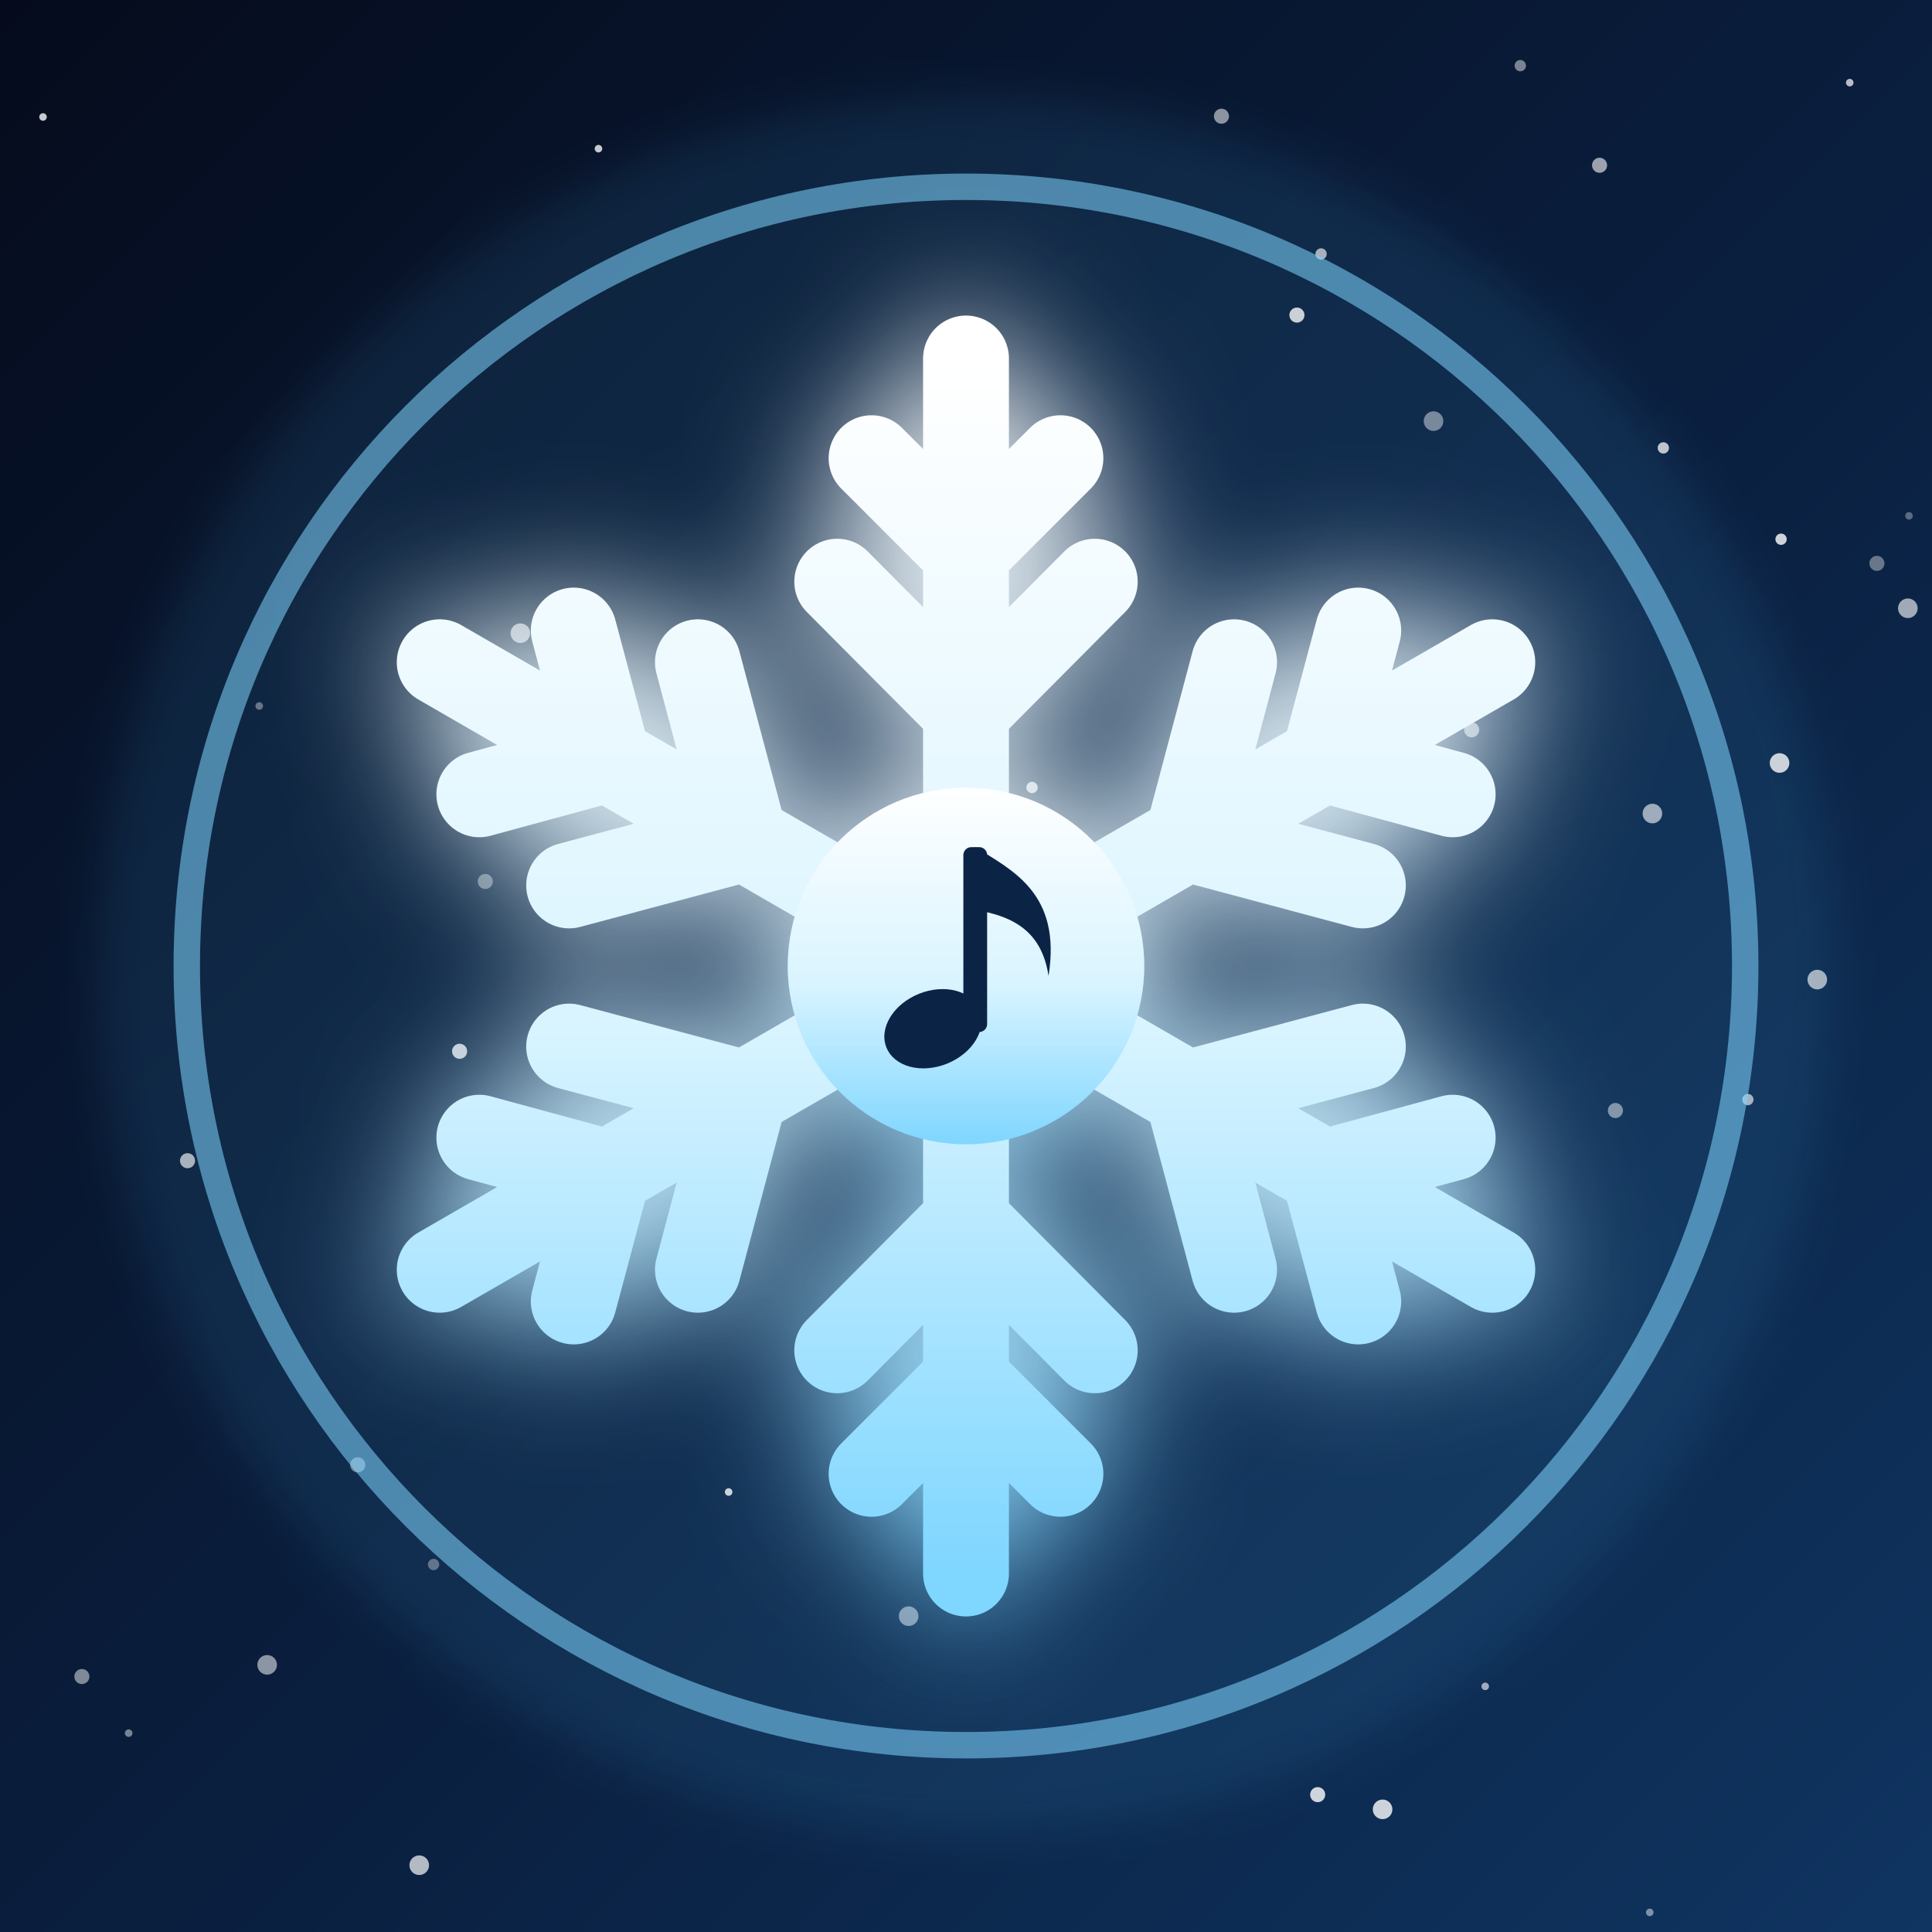
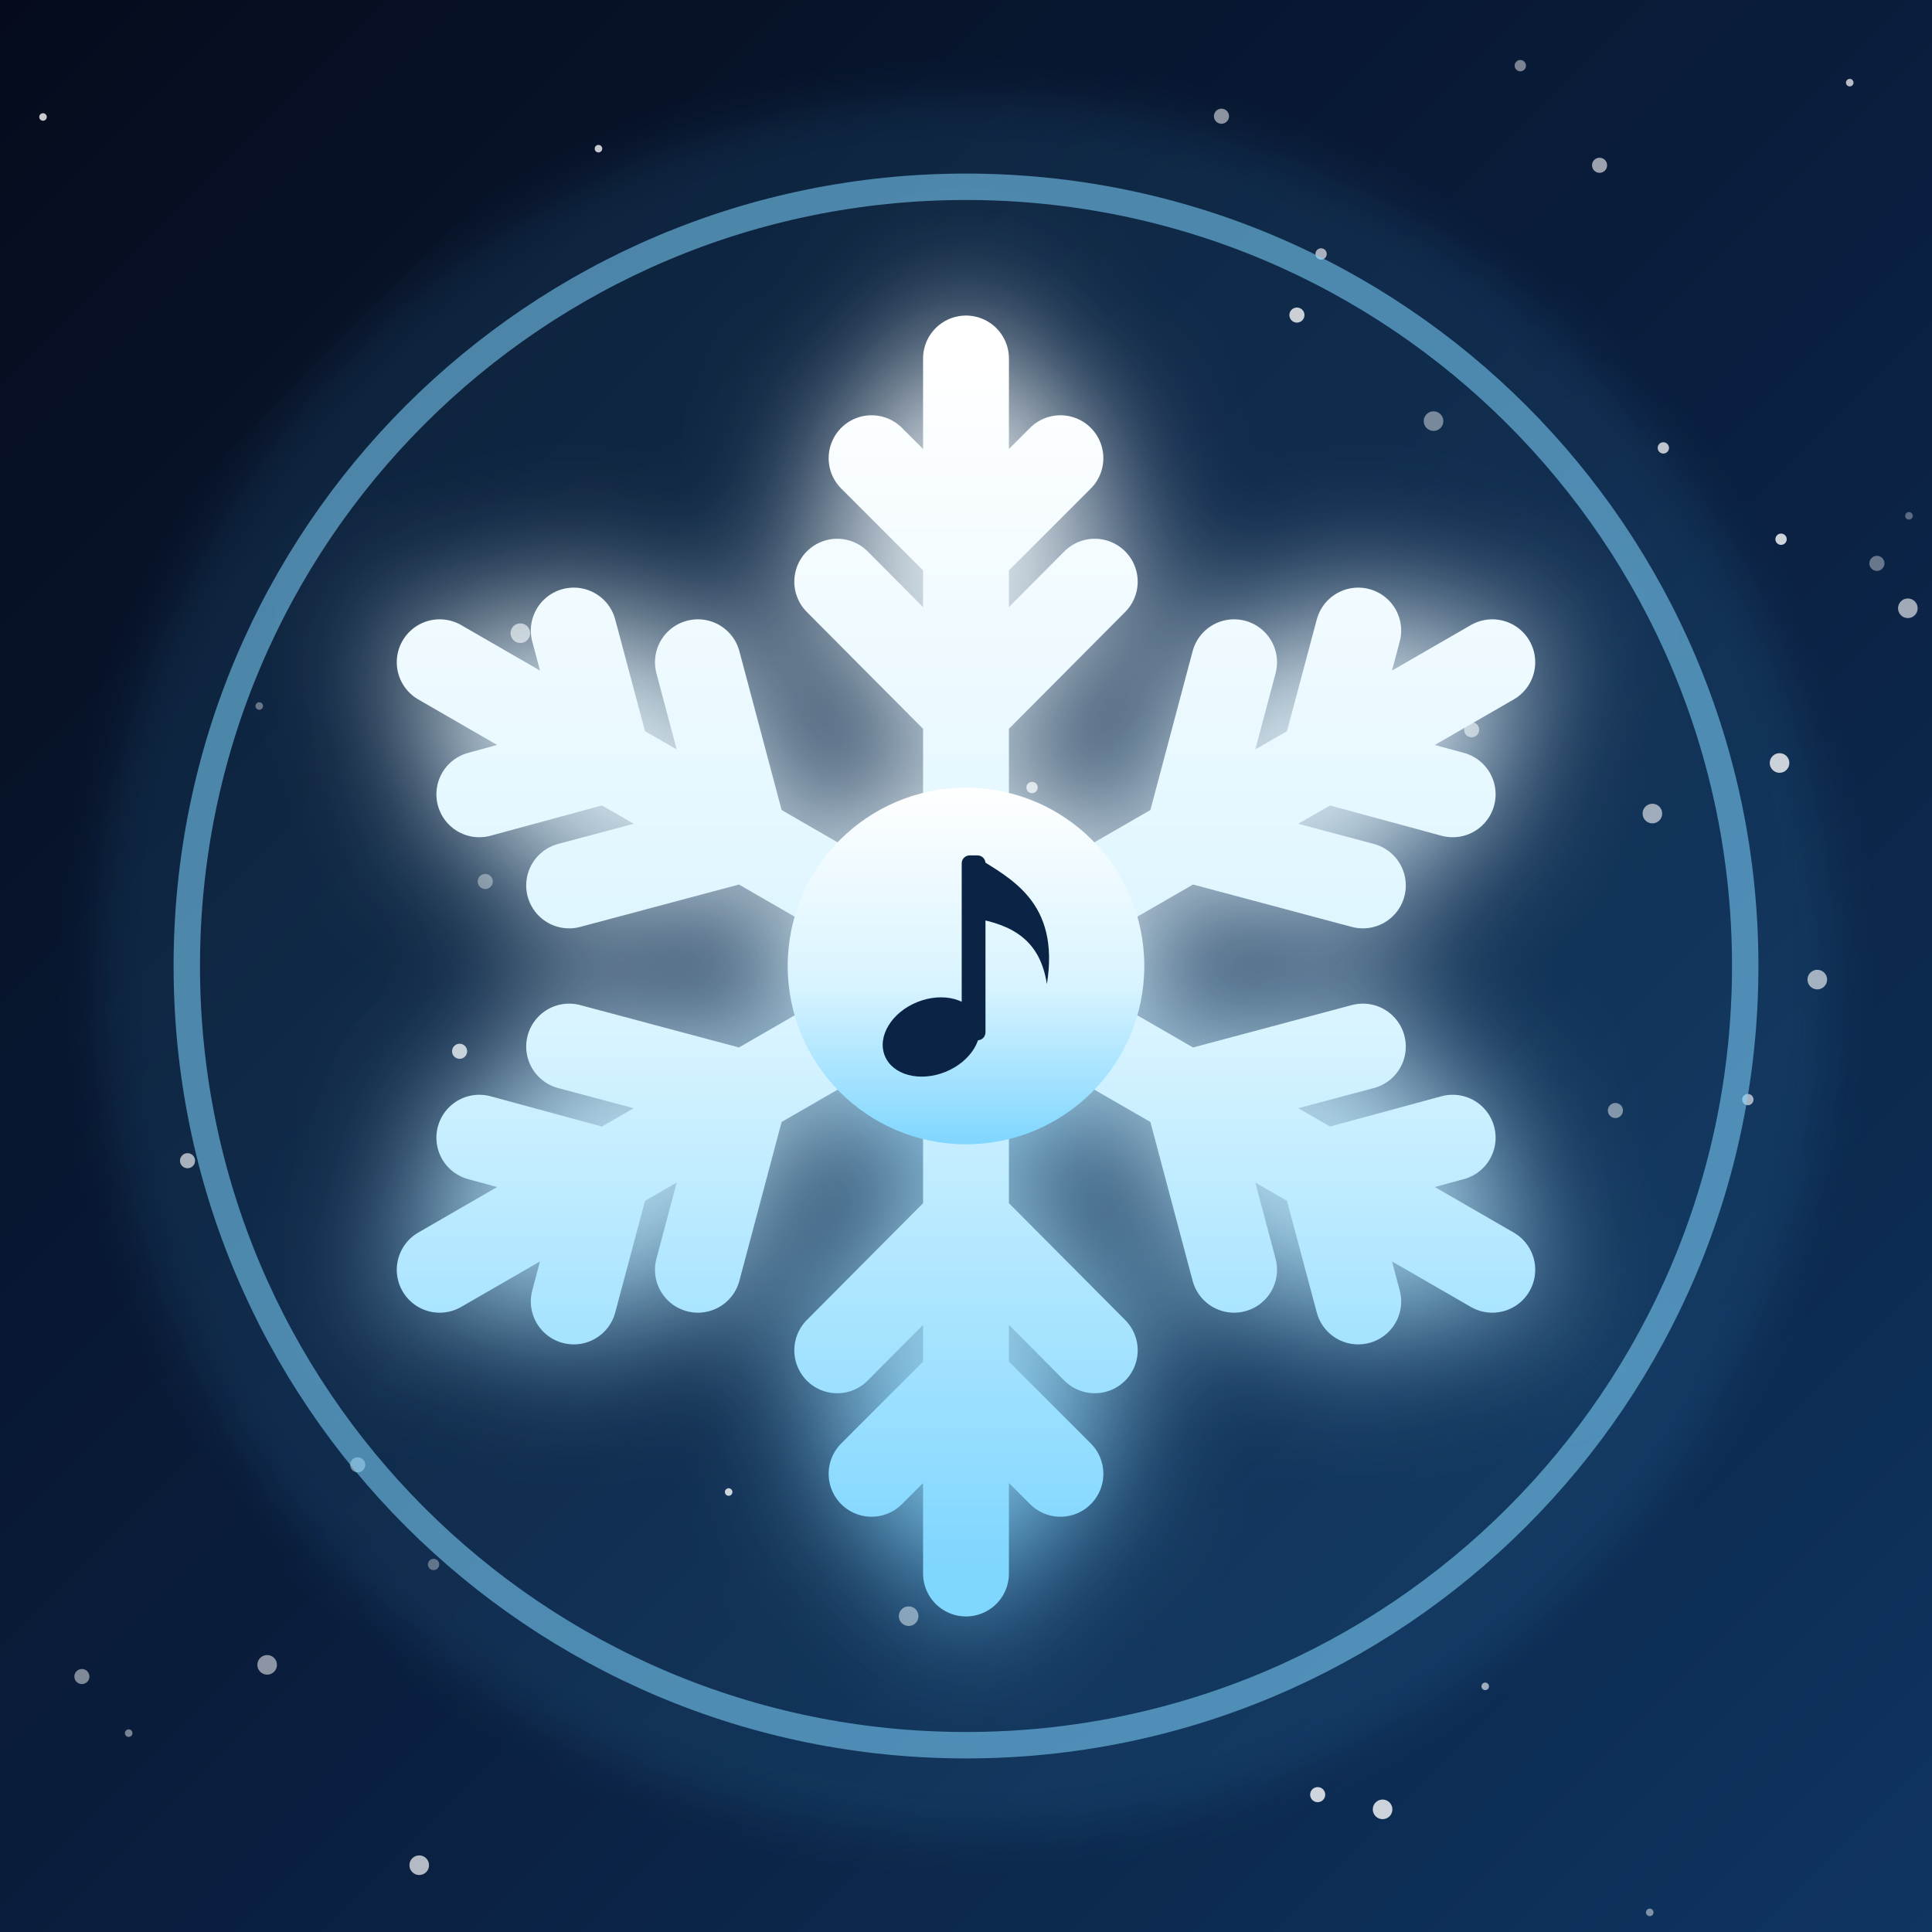
<svg xmlns="http://www.w3.org/2000/svg" width="512" height="512" viewBox="0 0 512 512">
  <defs>
    <linearGradient id="sky" x1="0" y1="0" x2="1" y2="1">
      <stop offset="0" stop-color="#050b1c" />
      <stop offset="0.55" stop-color="#0a1f3f" />
      <stop offset="1" stop-color="#0f3561" />
    </linearGradient>
    <radialGradient id="glow" cx="0.2" cy="0.5" r="0.45">
      <stop offset="0" stop-color="#4fc3ff" stop-opacity="0.38" />
      <stop offset="0.6" stop-color="#2b7fd6" stop-opacity="0.08" />
      <stop offset="1" stop-color="#2b7fd6" stop-opacity="0" />
    </radialGradient>
    <radialGradient id="glow2" cx="0.88" cy="1" r="0.5">
      <stop offset="0" stop-color="#7b5cff" stop-opacity="0.25" />
      <stop offset="1" stop-color="#7b5cff" stop-opacity="0" />
    </radialGradient>
    <linearGradient id="ice" x1="0" y1="0" x2="0" y2="1">
      <stop offset="0" stop-color="#ffffff" />
      <stop offset="0.55" stop-color="#d9f4ff" />
      <stop offset="1" stop-color="#7fd6ff" />
    </linearGradient>
    <linearGradient id="bar" x1="0" y1="1" x2="0" y2="0">
      <stop offset="0" stop-color="#2a6fd8" stop-opacity="0.15" />
      <stop offset="0.7" stop-color="#4fc3ff" stop-opacity="0.75" />
      <stop offset="1" stop-color="#e9fbff" stop-opacity="0.95" />
    </linearGradient>
    <linearGradient id="ridge1" x1="0" y1="0" x2="0" y2="1">
      <stop offset="0" stop-color="#16345d" />
      <stop offset="1" stop-color="#0a1a33" />
    </linearGradient>
    <linearGradient id="ridge2" x1="0" y1="0" x2="0" y2="1">
      <stop offset="0" stop-color="#0d2445" />
      <stop offset="1" stop-color="#06101f" />
    </linearGradient>
    <filter id="soft" x="-50%" y="-50%" width="200%" height="200%">
      <feGaussianBlur stdDeviation="6" />
    </filter>
    <filter id="flakeGlow" x="-50%" y="-50%" width="200%" height="200%">
      <feGaussianBlur stdDeviation="10" result="b" />
      <feMerge>
        <feMergeNode in="b" />
        <feMergeNode in="SourceGraphic" />
      </feMerge>
    </filter>
  </defs>
  <rect width="512" height="512" fill="url(#sky)" />
  <circle cx="256" cy="256" r="230" fill="#4fc3ff" opacity="0.100" filter="url(#soft)" />
  <circle cx="121.8" cy="278.6" r="2" fill="#fff" opacity="0.76" />
  <circle cx="242.7" cy="297.4" r="1" fill="#fff" opacity="0.75" />
  <circle cx="240.2" cy="282.0" r="1.5" fill="#fff" opacity="0.80" />
  <circle cx="240.8" cy="428.3" r="2.6" fill="#fff" opacity="0.50" />
  <circle cx="440.8" cy="118.7" r="1.5" fill="#fff" opacity="0.73" />
  <circle cx="267.9" cy="379.5" r="1" fill="#fff" opacity="0.38" />
  <circle cx="490.2" cy="21.9" r="1" fill="#fff" opacity="0.71" />
  <circle cx="137.9" cy="304.5" r="2.6" fill="#fff" opacity="0.66" />
  <circle cx="471.6" cy="202.2" r="2.6" fill="#fff" opacity="0.78" />
  <circle cx="68.7" cy="187.1" r="1" fill="#fff" opacity="0.37" />
  <circle cx="111.1" cy="494.3" r="2.6" fill="#fff" opacity="0.69" />
  <circle cx="437.9" cy="215.6" r="2.6" fill="#fff" opacity="0.59" />
  <circle cx="273.5" cy="208.7" r="1.5" fill="#fff" opacity="0.75" />
  <circle cx="349.2" cy="475.6" r="2" fill="#fff" opacity="0.80" />
  <circle cx="343.7" cy="83.5" r="2" fill="#fff" opacity="0.78" />
  <circle cx="463.2" cy="291.4" r="1.5" fill="#fff" opacity="0.62" />
  <circle cx="505.9" cy="136.7" r="1" fill="#fff" opacity="0.33" />
  <circle cx="437.2" cy="506.8" r="1" fill="#fff" opacity="0.47" />
  <circle cx="34.1" cy="459.3" r="1" fill="#fff" opacity="0.45" />
  <circle cx="393.6" cy="446.9" r="1" fill="#fff" opacity="0.60" />
  <circle cx="390.0" cy="193.4" r="2" fill="#fff" opacity="0.58" />
  <circle cx="472.0" cy="142.9" r="1.5" fill="#fff" opacity="0.80" />
  <circle cx="158.6" cy="39.4" r="1" fill="#fff" opacity="0.77" />
  <circle cx="497.4" cy="149.3" r="2" fill="#fff" opacity="0.38" />
  <circle cx="21.7" cy="444.3" r="2" fill="#fff" opacity="0.48" />
  <circle cx="70.8" cy="441.2" r="2.6" fill="#fff" opacity="0.53" />
  <circle cx="266.3" cy="329.7" r="1" fill="#fff" opacity="0.61" />
  <circle cx="481.6" cy="259.6" r="2.6" fill="#fff" opacity="0.62" />
  <circle cx="366.4" cy="479.5" r="2.6" fill="#fff" opacity="0.79" />
  <circle cx="266.8" cy="280.8" r="1" fill="#fff" opacity="0.69" />
  <circle cx="505.6" cy="161.2" r="2.6" fill="#fff" opacity="0.61" />
  <circle cx="323.7" cy="30.8" r="2" fill="#fff" opacity="0.53" />
  <circle cx="347.8" cy="180.5" r="2" fill="#fff" opacity="0.67" />
  <circle cx="11.4" cy="31.0" r="1" fill="#fff" opacity="0.78" />
  <circle cx="128.6" cy="233.6" r="2" fill="#fff" opacity="0.39" />
  <circle cx="94.8" cy="388.2" r="2" fill="#fff" opacity="0.45" />
  <circle cx="193.1" cy="395.4" r="1" fill="#fff" opacity="0.79" />
  <circle cx="350.1" cy="67.3" r="1.5" fill="#fff" opacity="0.63" />
  <circle cx="137.9" cy="167.8" r="2.6" fill="#fff" opacity="0.62" />
  <circle cx="49.7" cy="307.6" r="2" fill="#fff" opacity="0.64" />
  <circle cx="114.9" cy="414.6" r="1.5" fill="#fff" opacity="0.34" />
  <circle cx="379.9" cy="111.6" r="2.6" fill="#fff" opacity="0.44" />
  <circle cx="402.9" cy="17.4" r="1.5" fill="#fff" opacity="0.46" />
  <circle cx="428.1" cy="294.3" r="2" fill="#fff" opacity="0.47" />
  <circle cx="423.9" cy="43.8" r="2" fill="#fff" opacity="0.59" />
  <g transform="translate(256 256) scale(1.75) translate(-205 -190)">
    <circle cx="205" cy="190" r="118" fill="none" stroke="#7fd6ff" stroke-width="4" opacity="0.55" />
    <g filter="url(#flakeGlow)">
      <g transform="rotate(0.00 205 190)">
        <path d="M205.0 190.0 L205.0 98.0 M205.0 151.4 L185.5 131.8 M205.0 151.4 L224.5 131.8 M205.0 127.4 L190.7 113.1 M205.0 127.4 L219.3 113.1 M205.0 92.4 M205.0 190.0 L284.7 144.0 M238.5 170.7 L245.6 144.0 M238.5 170.7 L265.1 177.8 M259.2 158.7 L264.4 139.2 M259.2 158.7 L278.7 164.0 M289.5 141.1 M205.0 190.0 L284.7 236.0 M238.5 209.3 L265.1 202.2 M238.5 209.3 L245.6 236.0 M259.2 221.3 L278.7 216.0 M259.2 221.3 L264.4 240.8 M289.5 238.7 M205.0 190.0 L205.0 282.0 M205.0 228.6 L224.5 248.2 M205.0 228.6 L185.5 248.2 M205.0 252.6 L219.3 266.9 M205.0 252.6 L190.7 266.9 M205.0 287.4 M205.0 190.0 L125.3 236.0 M171.5 209.3 L164.4 236.0 M171.5 209.3 L144.9 202.2 M150.8 221.3 L145.6 240.8 M150.8 221.3 L131.3 216.0 M120.5 238.7 M205.0 190.0 L125.3 144.0 M171.5 170.7 L144.9 177.8 M171.5 170.7 L164.4 144.0 M150.8 158.7 L131.3 164.0 M150.8 158.7 L145.6 139.2 M120.5 141.1" fill="none" stroke="url(#ice)" stroke-width="13" stroke-linecap="round" stroke-linejoin="round" />
        <circle cx="205" cy="190" r="27" fill="url(#ice)" />
      </g>
    </g>
-     <g fill="#0b2446" transform="translate(0.00 0.00)">
+     <g fill="#0b2446" transform="translate(-0.25 1.25)">
      <ellipse cx="200" cy="199.5" rx="7.6" ry="5.7" transform="rotate(-22 200 199.5)" />
      <rect x="204.6" y="172" width="3.6" height="28" rx="1.2" />
      <path d="M206.4 172 C212 175.5 219.5 179 217.5 191.5 C216.5 185 212.5 182.5 206.4 181.5 Z" />
    </g>
  </g>
</svg>
